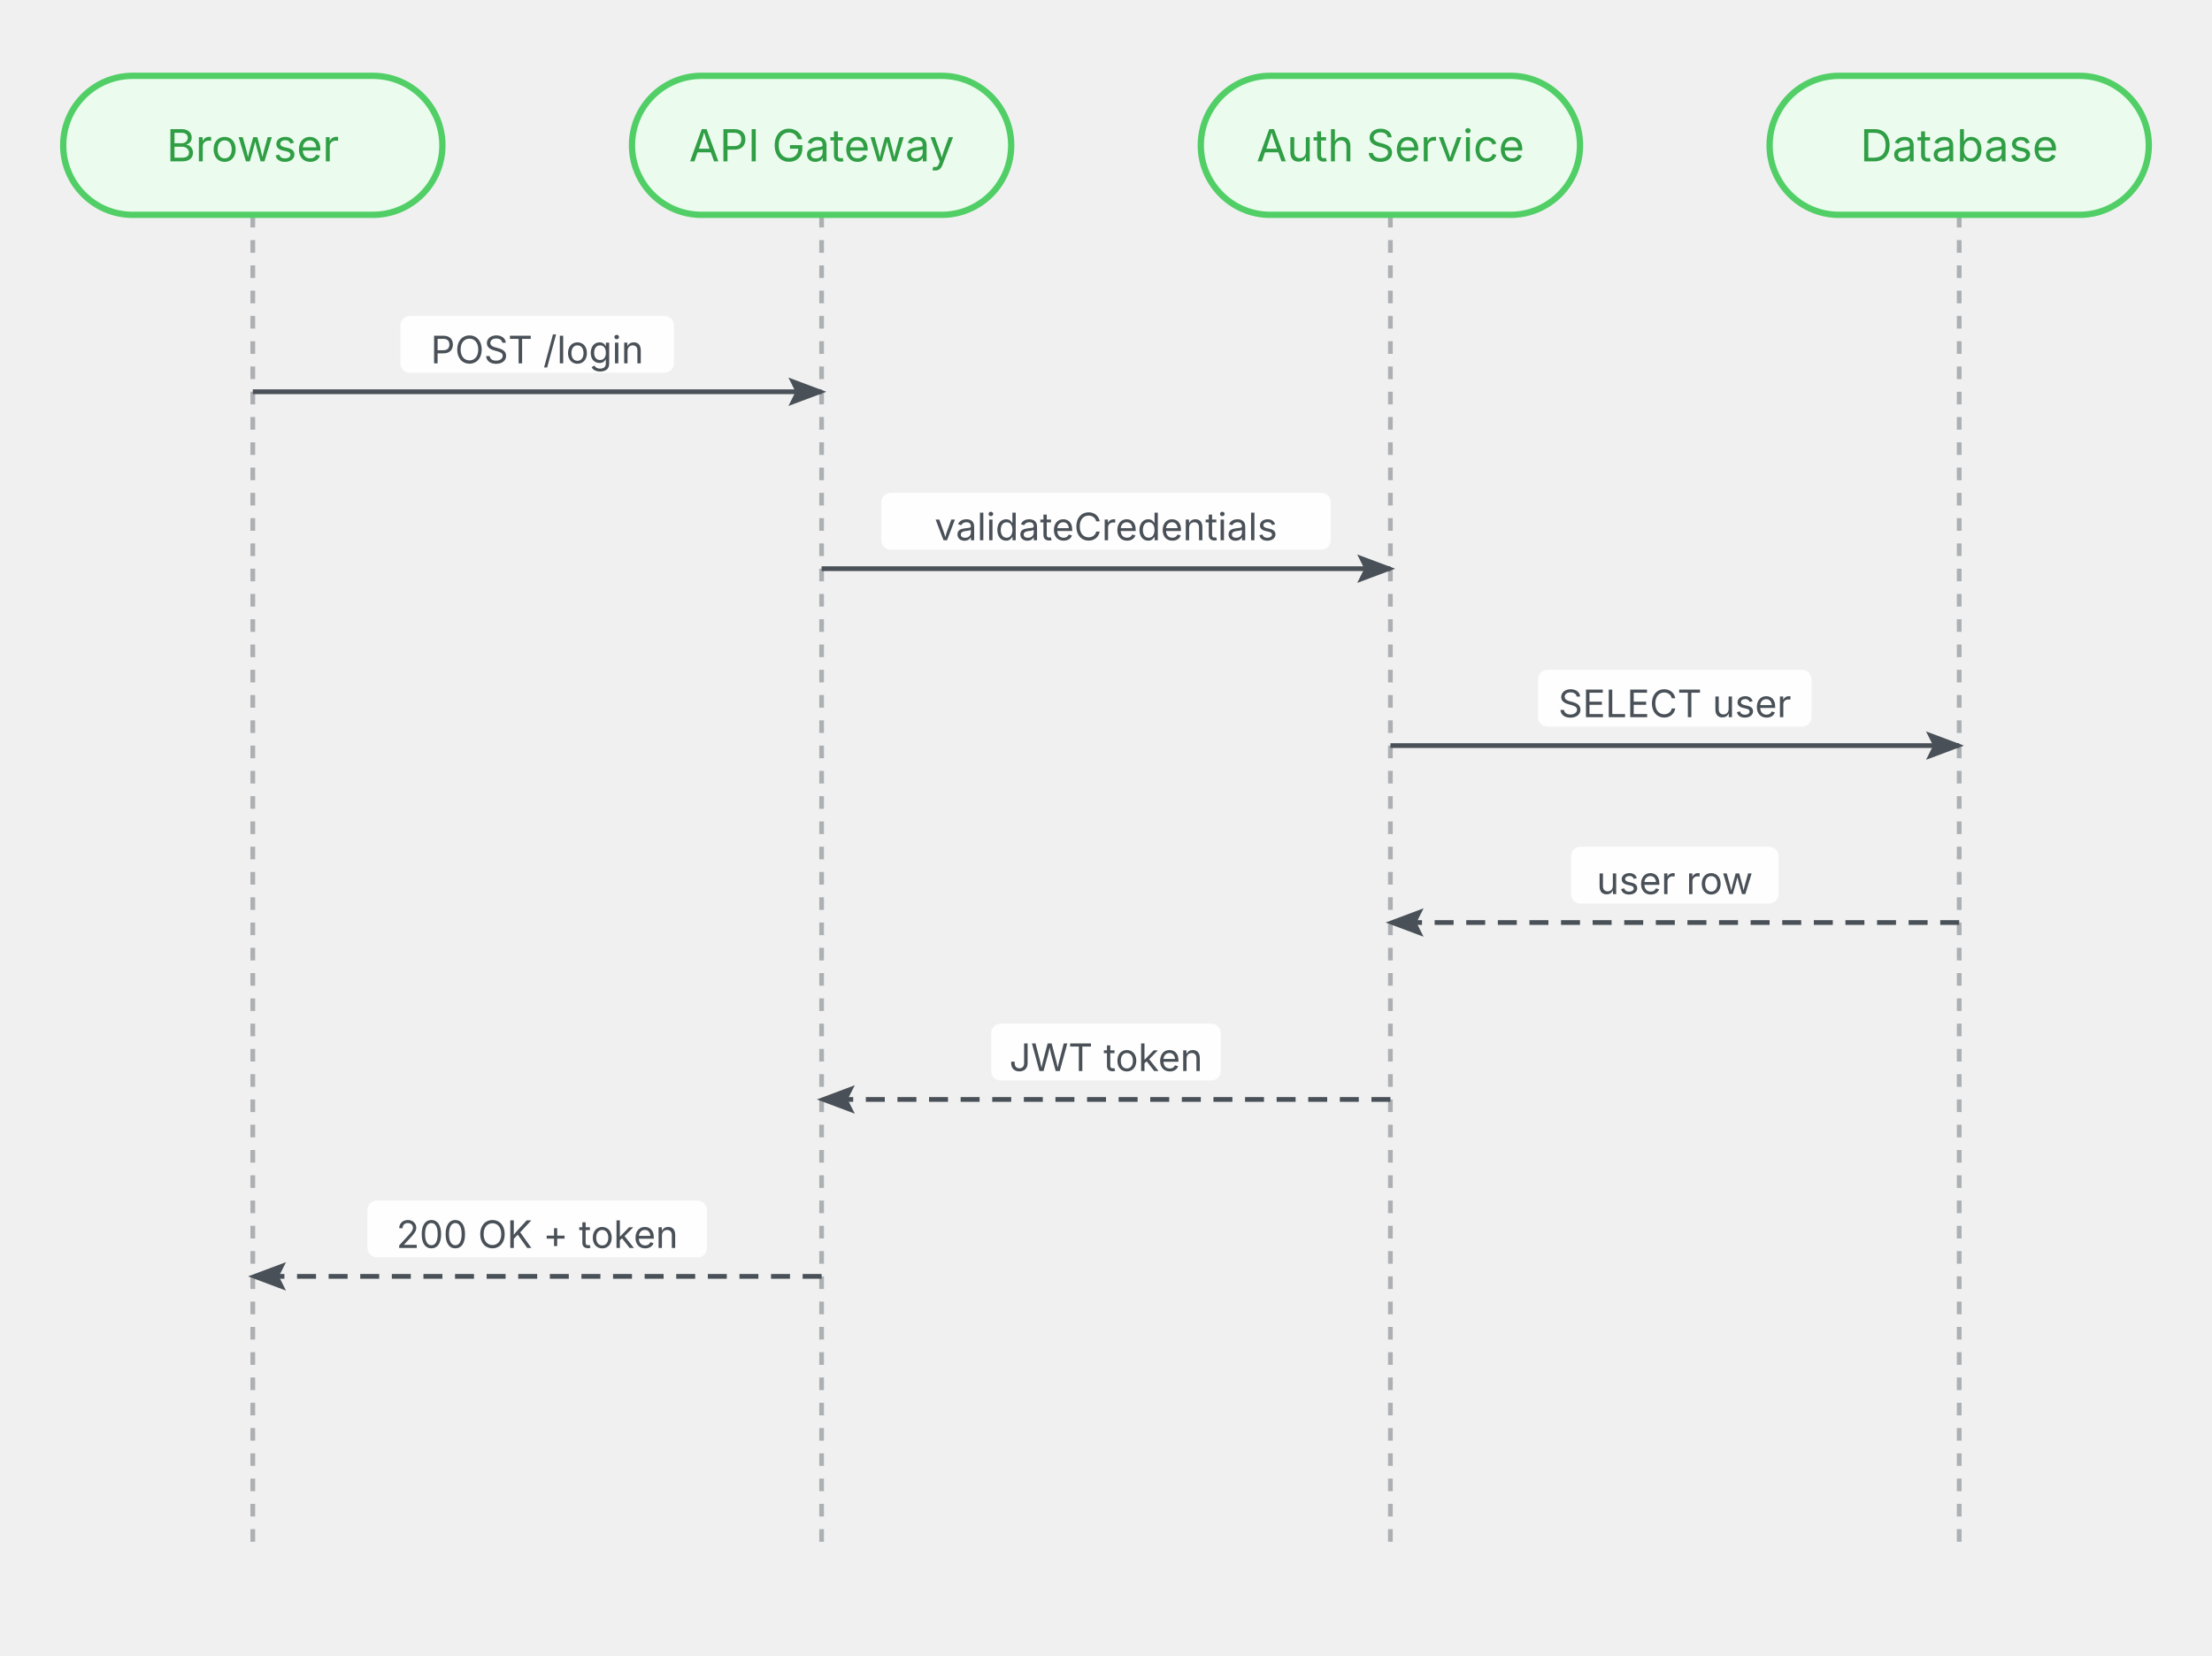
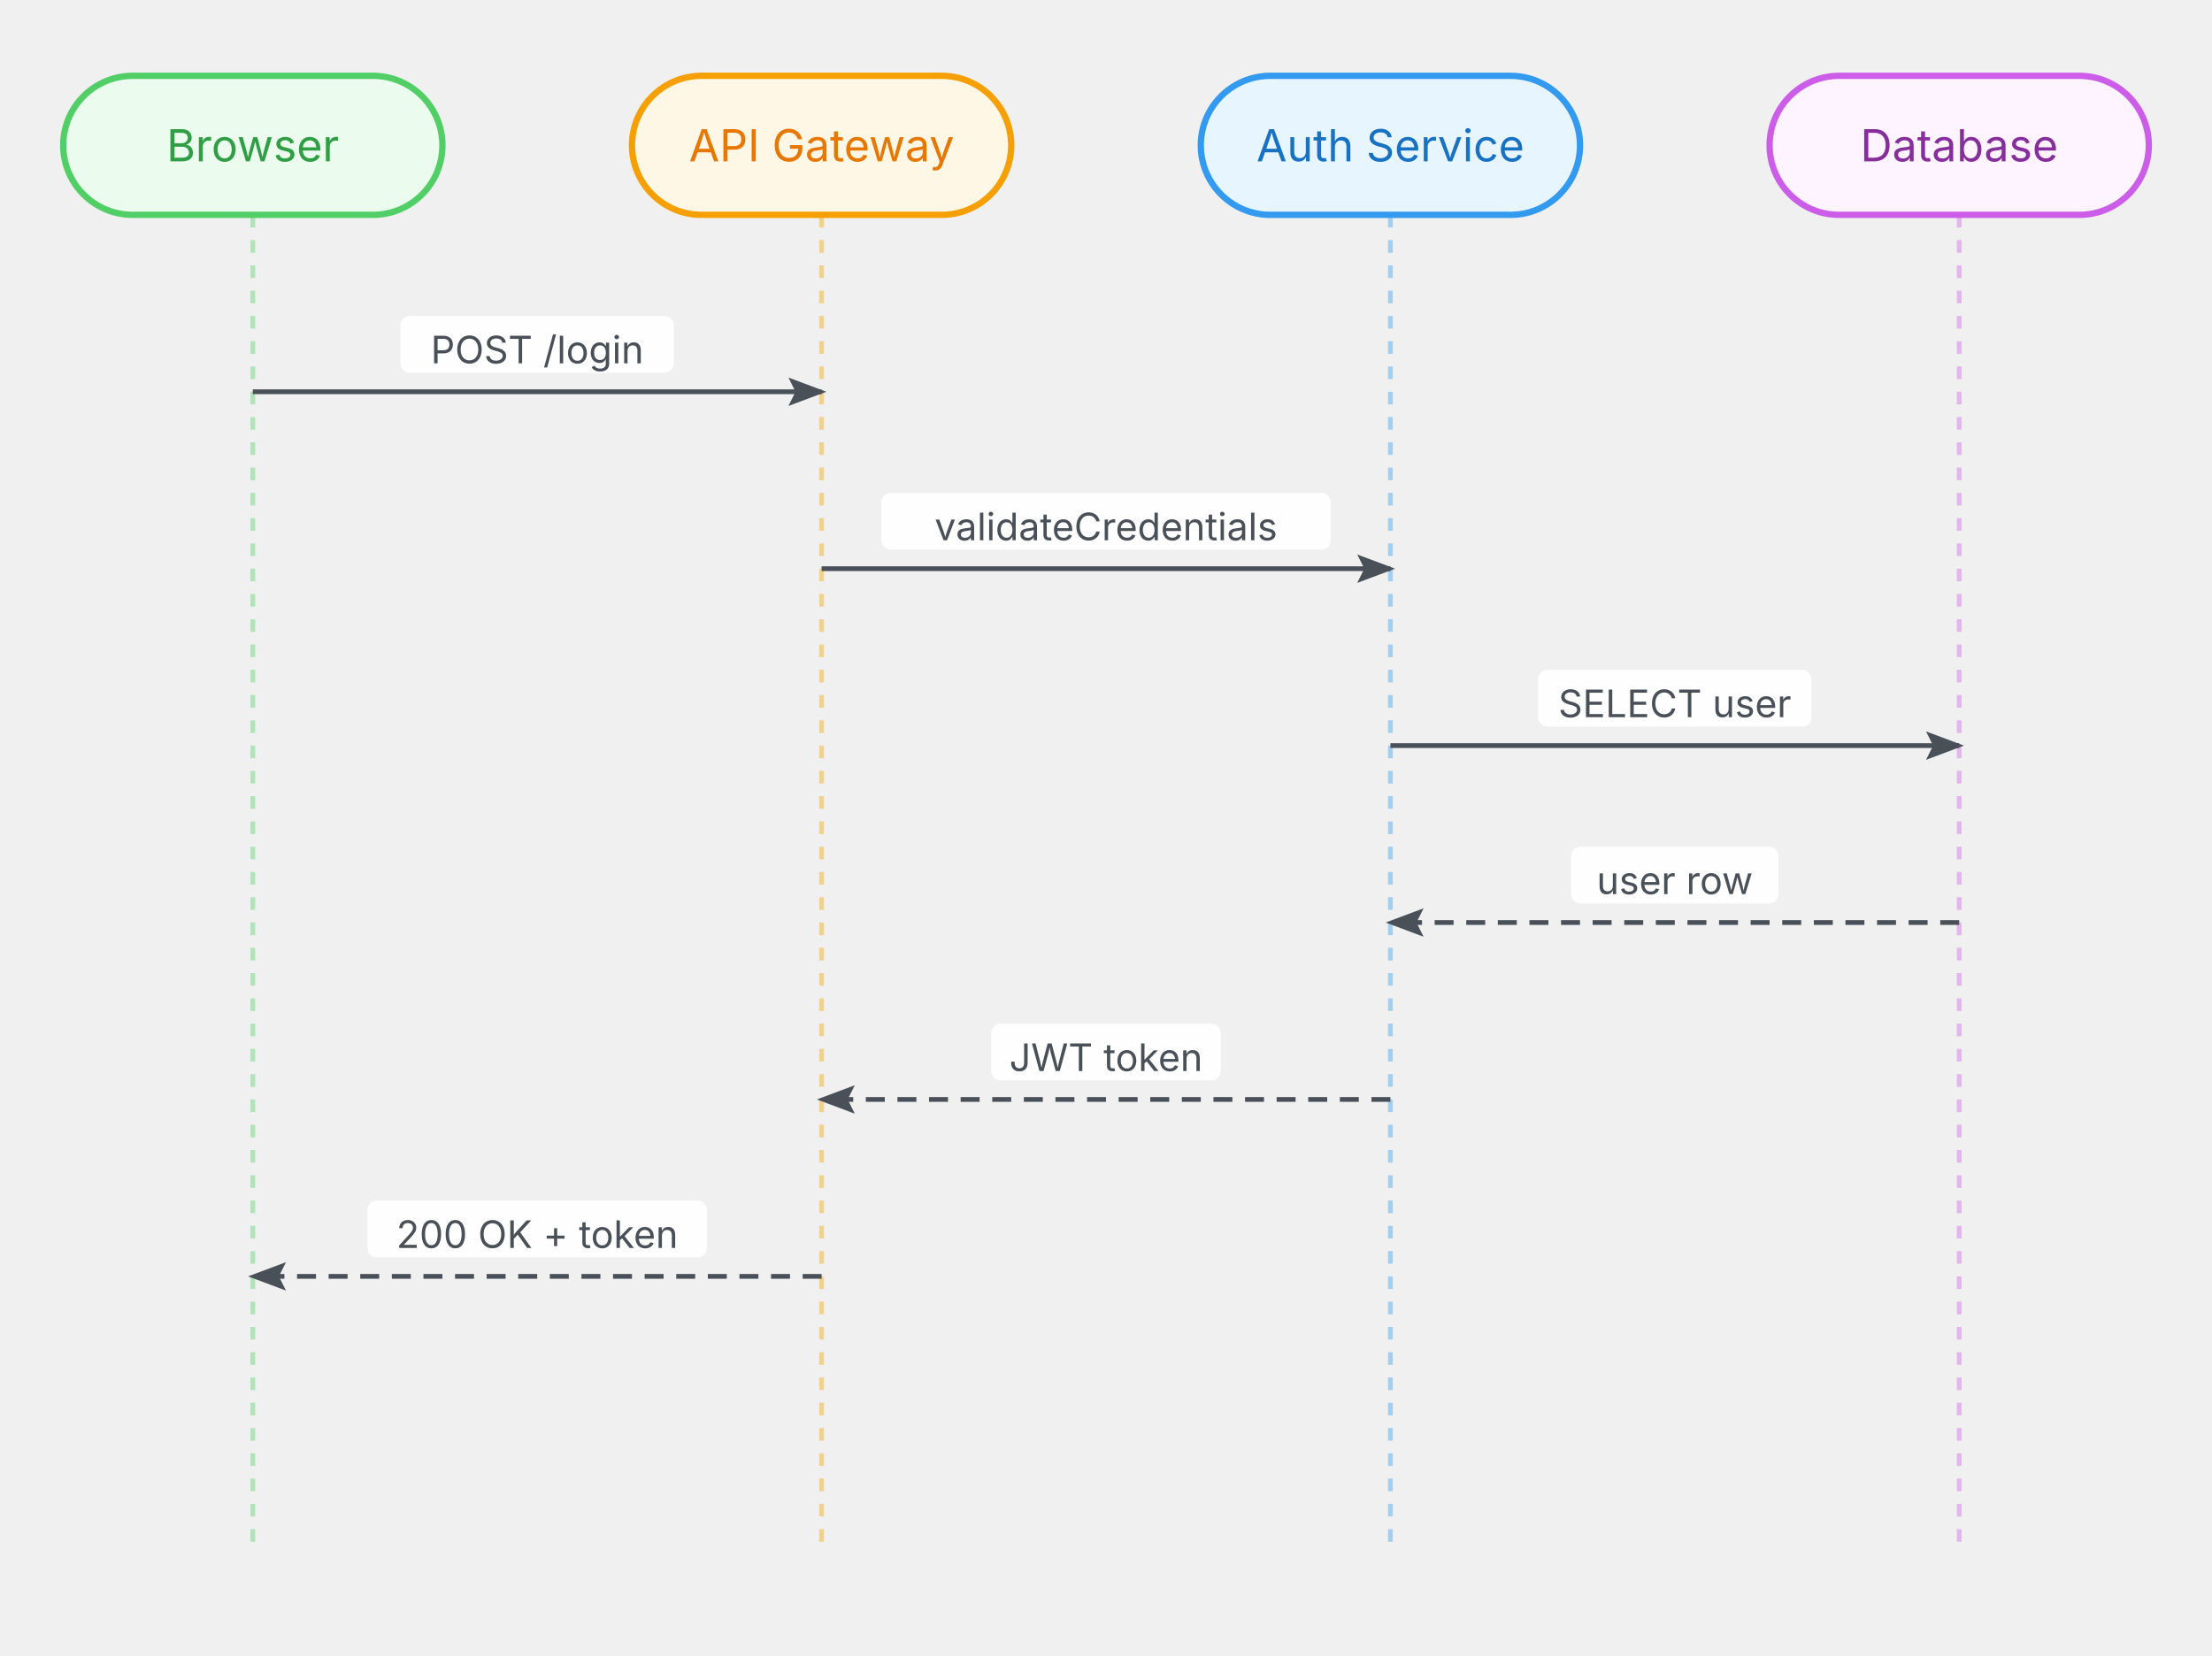
<svg xmlns="http://www.w3.org/2000/svg" width="700" height="524" viewBox="0 0 700 524">
  <defs>
    <marker id="seq-arrow" markerWidth="8" markerHeight="6" refX="7" refY="3" orient="auto" markerUnits="strokeWidth">
      <polygon points="0 0, 8 3, 0 6, 1.5 3" fill="#495057" />
    </marker>
  </defs>
  <g class="sequence-diagram">
-     <line x1="80" y1="68" x2="80" y2="492" stroke="#495057" stroke-width="1.5" stroke-dasharray="4 4" opacity="0.4" />
-     <line x1="260" y1="68" x2="260" y2="492" stroke="#495057" stroke-width="1.5" stroke-dasharray="4 4" opacity="0.4" />
-     <line x1="440" y1="68" x2="440" y2="492" stroke="#495057" stroke-width="1.5" stroke-dasharray="4 4" opacity="0.4" />
-     <line x1="620" y1="68" x2="620" y2="492" stroke="#495057" stroke-width="1.5" stroke-dasharray="4 4" opacity="0.4" />
+     <line x1="80" y1="68" x2="80" y2="492" stroke="#51cf66" stroke-width="1.5" stroke-dasharray="4 4" opacity="0.4" />
+     <line x1="260" y1="68" x2="260" y2="492" stroke="#f59f00" stroke-width="1.5" stroke-dasharray="4 4" opacity="0.4" />
+     <line x1="440" y1="68" x2="440" y2="492" stroke="#339af0" stroke-width="1.5" stroke-dasharray="4 4" opacity="0.4" />
+     <line x1="620" y1="68" x2="620" y2="492" stroke="#cc5de8" stroke-width="1.5" stroke-dasharray="4 4" opacity="0.4" />
    <rect x="20" y="24" width="120" height="44" rx="22" ry="22" fill="#ebfbee" stroke="#51cf66" stroke-width="2" />
    <text x="80" y="46" text-anchor="middle" dominant-baseline="middle" font-family="Inter, system-ui, -apple-system, sans-serif" font-size="14" fill="#2f9e44">Browser</text>
-     <rect x="200" y="24" width="120" height="44" rx="22" ry="22" fill="#ebfbee" stroke="#51cf66" stroke-width="2" />
-     <text x="260" y="46" text-anchor="middle" dominant-baseline="middle" font-family="Inter, system-ui, -apple-system, sans-serif" font-size="14" fill="#2f9e44">API Gateway</text>
-     <rect x="380" y="24" width="120" height="44" rx="22" ry="22" fill="#ebfbee" stroke="#51cf66" stroke-width="2" />
-     <text x="440" y="46" text-anchor="middle" dominant-baseline="middle" font-family="Inter, system-ui, -apple-system, sans-serif" font-size="14" fill="#2f9e44">Auth Service</text>
-     <rect x="560" y="24" width="120" height="44" rx="22" ry="22" fill="#ebfbee" stroke="#51cf66" stroke-width="2" />
-     <text x="620" y="46" text-anchor="middle" dominant-baseline="middle" font-family="Inter, system-ui, -apple-system, sans-serif" font-size="14" fill="#2f9e44">Database</text>
+     <rect x="200" y="24" width="120" height="44" rx="22" ry="22" fill="#fff7e6" stroke="#f59f00" stroke-width="2" />
+     <text x="260" y="46" text-anchor="middle" dominant-baseline="middle" font-family="Inter, system-ui, -apple-system, sans-serif" font-size="14" fill="#e67700">API Gateway</text>
+     <rect x="380" y="24" width="120" height="44" rx="22" ry="22" fill="#e7f5ff" stroke="#339af0" stroke-width="2" />
+     <text x="440" y="46" text-anchor="middle" dominant-baseline="middle" font-family="Inter, system-ui, -apple-system, sans-serif" font-size="14" fill="#1971c2">Auth Service</text>
+     <rect x="560" y="24" width="120" height="44" rx="22" ry="22" fill="#fdf4ff" stroke="#cc5de8" stroke-width="2" />
+     <text x="620" y="46" text-anchor="middle" dominant-baseline="middle" font-family="Inter, system-ui, -apple-system, sans-serif" font-size="14" fill="#862e9c">Database</text>
    <line x1="80" y1="124" x2="260" y2="124" stroke="#495057" stroke-width="1.5" fill="none" marker-end="url(#seq-arrow)" />
    <rect x="126.72" y="100" width="86.56" height="18" fill="white" rx="3" opacity="0.9" />
    <text x="170" y="115" text-anchor="middle" dominant-baseline="auto" font-family="Inter, system-ui, -apple-system, sans-serif" font-size="12" fill="#495057">POST /login</text>
    <line x1="260" y1="180" x2="440" y2="180" stroke="#495057" stroke-width="1.5" fill="none" marker-end="url(#seq-arrow)" />
    <rect x="278.88" y="156" width="142.24" height="18" fill="white" rx="3" opacity="0.9" />
    <text x="350" y="171" text-anchor="middle" dominant-baseline="auto" font-family="Inter, system-ui, -apple-system, sans-serif" font-size="12" fill="#495057">validateCredentials</text>
    <line x1="440" y1="236" x2="620" y2="236" stroke="#495057" stroke-width="1.5" fill="none" marker-end="url(#seq-arrow)" />
    <rect x="486.72" y="212" width="86.56" height="18" fill="white" rx="3" opacity="0.9" />
    <text x="530" y="227" text-anchor="middle" dominant-baseline="auto" font-family="Inter, system-ui, -apple-system, sans-serif" font-size="12" fill="#495057">SELECT user</text>
    <line x1="620" y1="292" x2="440" y2="292" stroke="#495057" stroke-width="1.5" fill="none" marker-end="url(#seq-arrow)" stroke-dasharray="6 4" />
    <rect x="497.16" y="268" width="65.68" height="18" fill="white" rx="3" opacity="0.9" />
    <text x="530" y="283" text-anchor="middle" dominant-baseline="auto" font-family="Inter, system-ui, -apple-system, sans-serif" font-size="12" fill="#495057">user row</text>
    <line x1="440" y1="348" x2="260" y2="348" stroke="#495057" stroke-width="1.5" fill="none" marker-end="url(#seq-arrow)" stroke-dasharray="6 4" />
    <rect x="313.68" y="324" width="72.64" height="18" fill="white" rx="3" opacity="0.9" />
    <text x="350" y="339" text-anchor="middle" dominant-baseline="auto" font-family="Inter, system-ui, -apple-system, sans-serif" font-size="12" fill="#495057">JWT token</text>
    <line x1="260" y1="404" x2="80" y2="404" stroke="#495057" stroke-width="1.5" fill="none" marker-end="url(#seq-arrow)" stroke-dasharray="6 4" />
    <rect x="116.28" y="380" width="107.44" height="18" fill="white" rx="3" opacity="0.9" />
    <text x="170" y="395" text-anchor="middle" dominant-baseline="auto" font-family="Inter, system-ui, -apple-system, sans-serif" font-size="12" fill="#495057">200 OK + token</text>
  </g>
</svg>
